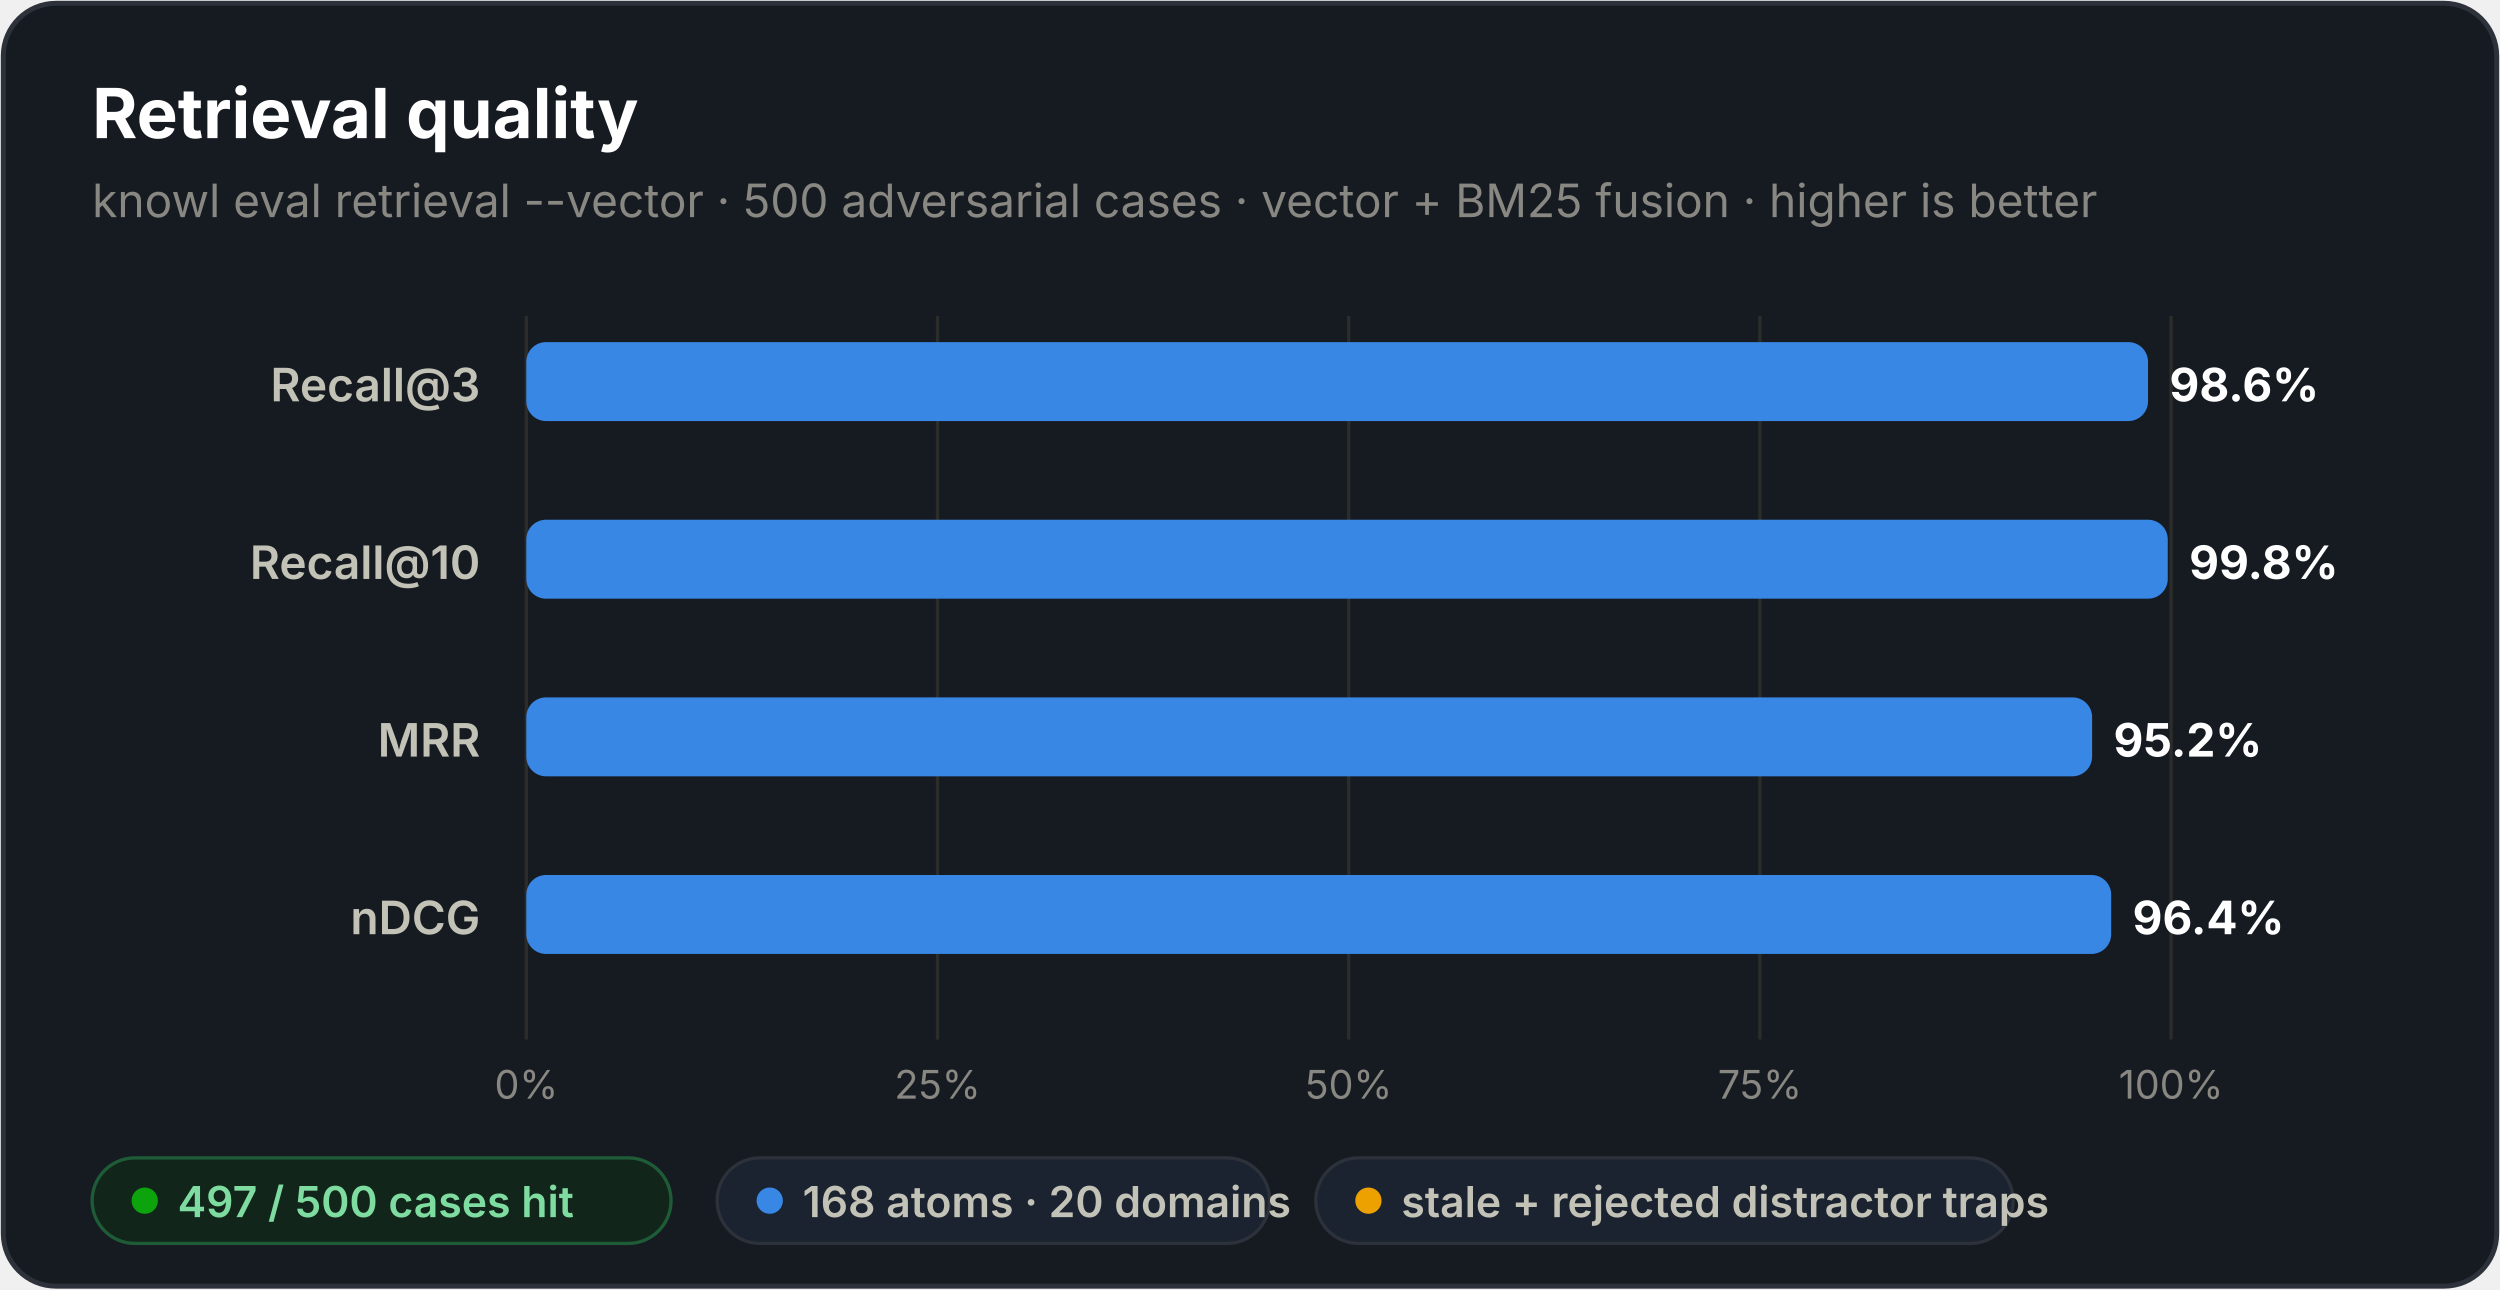
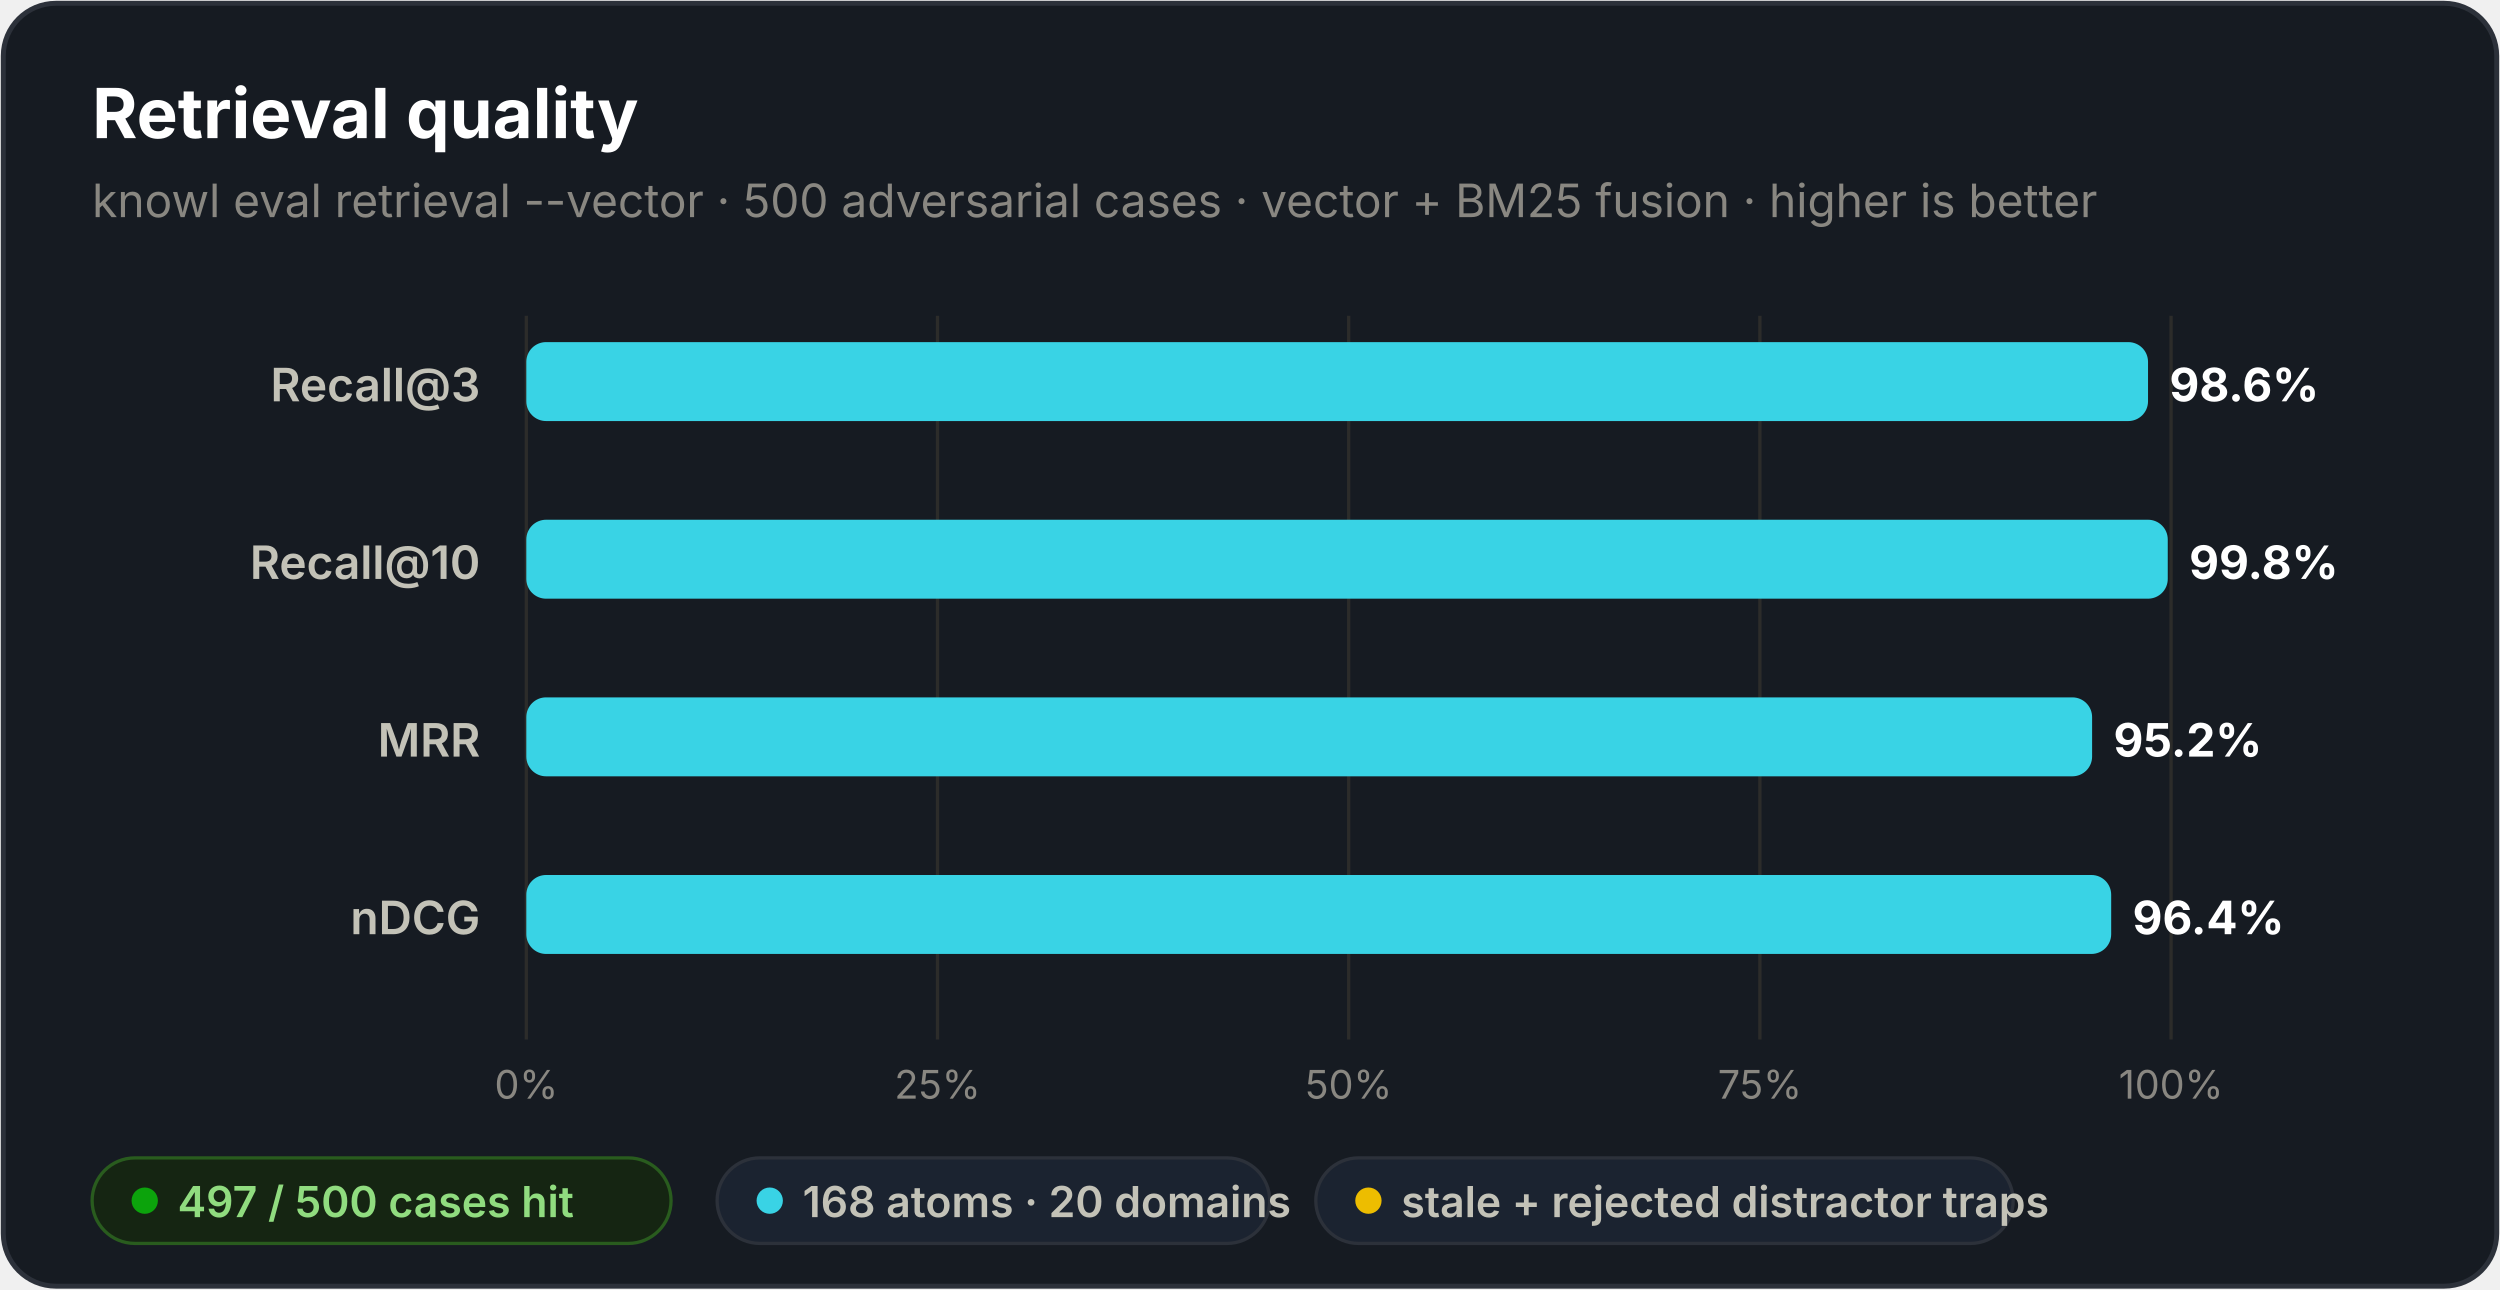
<svg xmlns="http://www.w3.org/2000/svg" width="760" height="392" viewBox="0 0 760 392" fill="none" font-family="system-ui, -apple-system, 'Segoe UI', sans-serif" role="img" aria-label="Retrieval quality on the 500-case suite with vector+BM25 fusion: Recall@3 98.6%, Recall@10 99.8%, MRR 95.2%, nDCG 96.4%">
  <rect x="1" y="1" width="758" height="390" rx="16" fill="#161b22" stroke="#2c313a" stroke-width="1.5" />
  <text x="28" y="42" font-size="21" font-weight="700" fill="#ffffff">Retrieval quality</text>
  <text x="28" y="66" font-size="14" fill="#898781">knowl eval retrieval --vector · 500 adversarial cases · vector + BM25 fusion · higher is better</text>
  <g stroke="#2c2c2a" stroke-width="1">
    <line x1="160" y1="96" x2="160" y2="316" />
    <line x1="285" y1="96" x2="285" y2="316" />
    <line x1="410" y1="96" x2="410" y2="316" />
    <line x1="535" y1="96" x2="535" y2="316" />
    <line x1="660" y1="96" x2="660" y2="316" />
  </g>
  <g font-size="12" fill="#898781" text-anchor="middle">
    <text x="160" y="334">0%</text>
    <text x="285" y="334">25%</text>
    <text x="410" y="334">50%</text>
    <text x="535" y="334">75%</text>
    <text x="660" y="334">100%</text>
  </g>
  <g font-size="14" fill="#c3c2b7" text-anchor="end" font-weight="600">
    <text x="146" y="122">Recall@3</text>
    <text x="146" y="176">Recall@10</text>
    <text x="146" y="230">MRR</text>
    <text x="146" y="284">nDCG</text>
  </g>
  <g>
-     <rect x="160" y="104" width="493" height="24" rx="6" fill="#3987e5" />
-     <rect x="160" y="158" width="499" height="24" rx="6" fill="#3987e5" />
-     <rect x="160" y="212" width="476" height="24" rx="6" fill="#3987e5" />
-     <rect x="160" y="266" width="481.8" height="24" rx="6" fill="#3987e5" />
+     <rect x="160" y="104" width="493" height="24" rx="6" fill="#39d3e5" />
+     <rect x="160" y="158" width="499" height="24" rx="6" fill="#39d3e5" />
+     <rect x="160" y="212" width="476" height="24" rx="6" fill="#39d3e5" />
+     <rect x="160" y="266" width="481.8" height="24" rx="6" fill="#39d3e5" />
  </g>
  <g font-size="14" font-weight="700" fill="#ffffff" text-anchor="start">
    <text x="659.5" y="122">98.6%</text>
    <text x="665.5" y="176">99.8%</text>
    <text x="642.5" y="230">95.2%</text>
    <text x="648.3" y="284">96.4%</text>
  </g>
  <g transform="translate(28,352)" font-size="13" font-weight="600">
    <g>
-       <rect x="0" y="0" width="176" height="26" rx="13" fill="#12251a" stroke="#1e5c38" />
+       <rect x="0" y="0" width="176" height="26" rx="13" fill="#152512" stroke="#295c1e" />
      <circle cx="16" cy="13" r="4" fill="#0ca30c" />
-       <text x="26" y="18" fill="#7fdca0">497 / 500 cases hit</text>
+       <text x="26" y="18" fill="#90dc7f">497 / 500 cases hit</text>
    </g>
    <g transform="translate(190,0)">
      <rect x="0" y="0" width="168" height="26" rx="13" fill="#1b2330" stroke="#2c313a" />
-       <circle cx="16" cy="13" r="4" fill="#3987e5" />
+       <circle cx="16" cy="13" r="4" fill="#39d3e5" />
      <text x="26" y="18" fill="#c3c2b7">168 atoms · 20 domains</text>
    </g>
    <g transform="translate(372,0)">
      <rect x="0" y="0" width="212" height="26" rx="13" fill="#1b2330" stroke="#2c313a" />
-       <circle cx="16" cy="13" r="4" fill="#eda100" />
+       <circle cx="16" cy="13" r="4" fill="#edbd00" />
      <text x="26" y="18" fill="#c3c2b7">stale + rejected distractor traps</text>
    </g>
  </g>
</svg>
